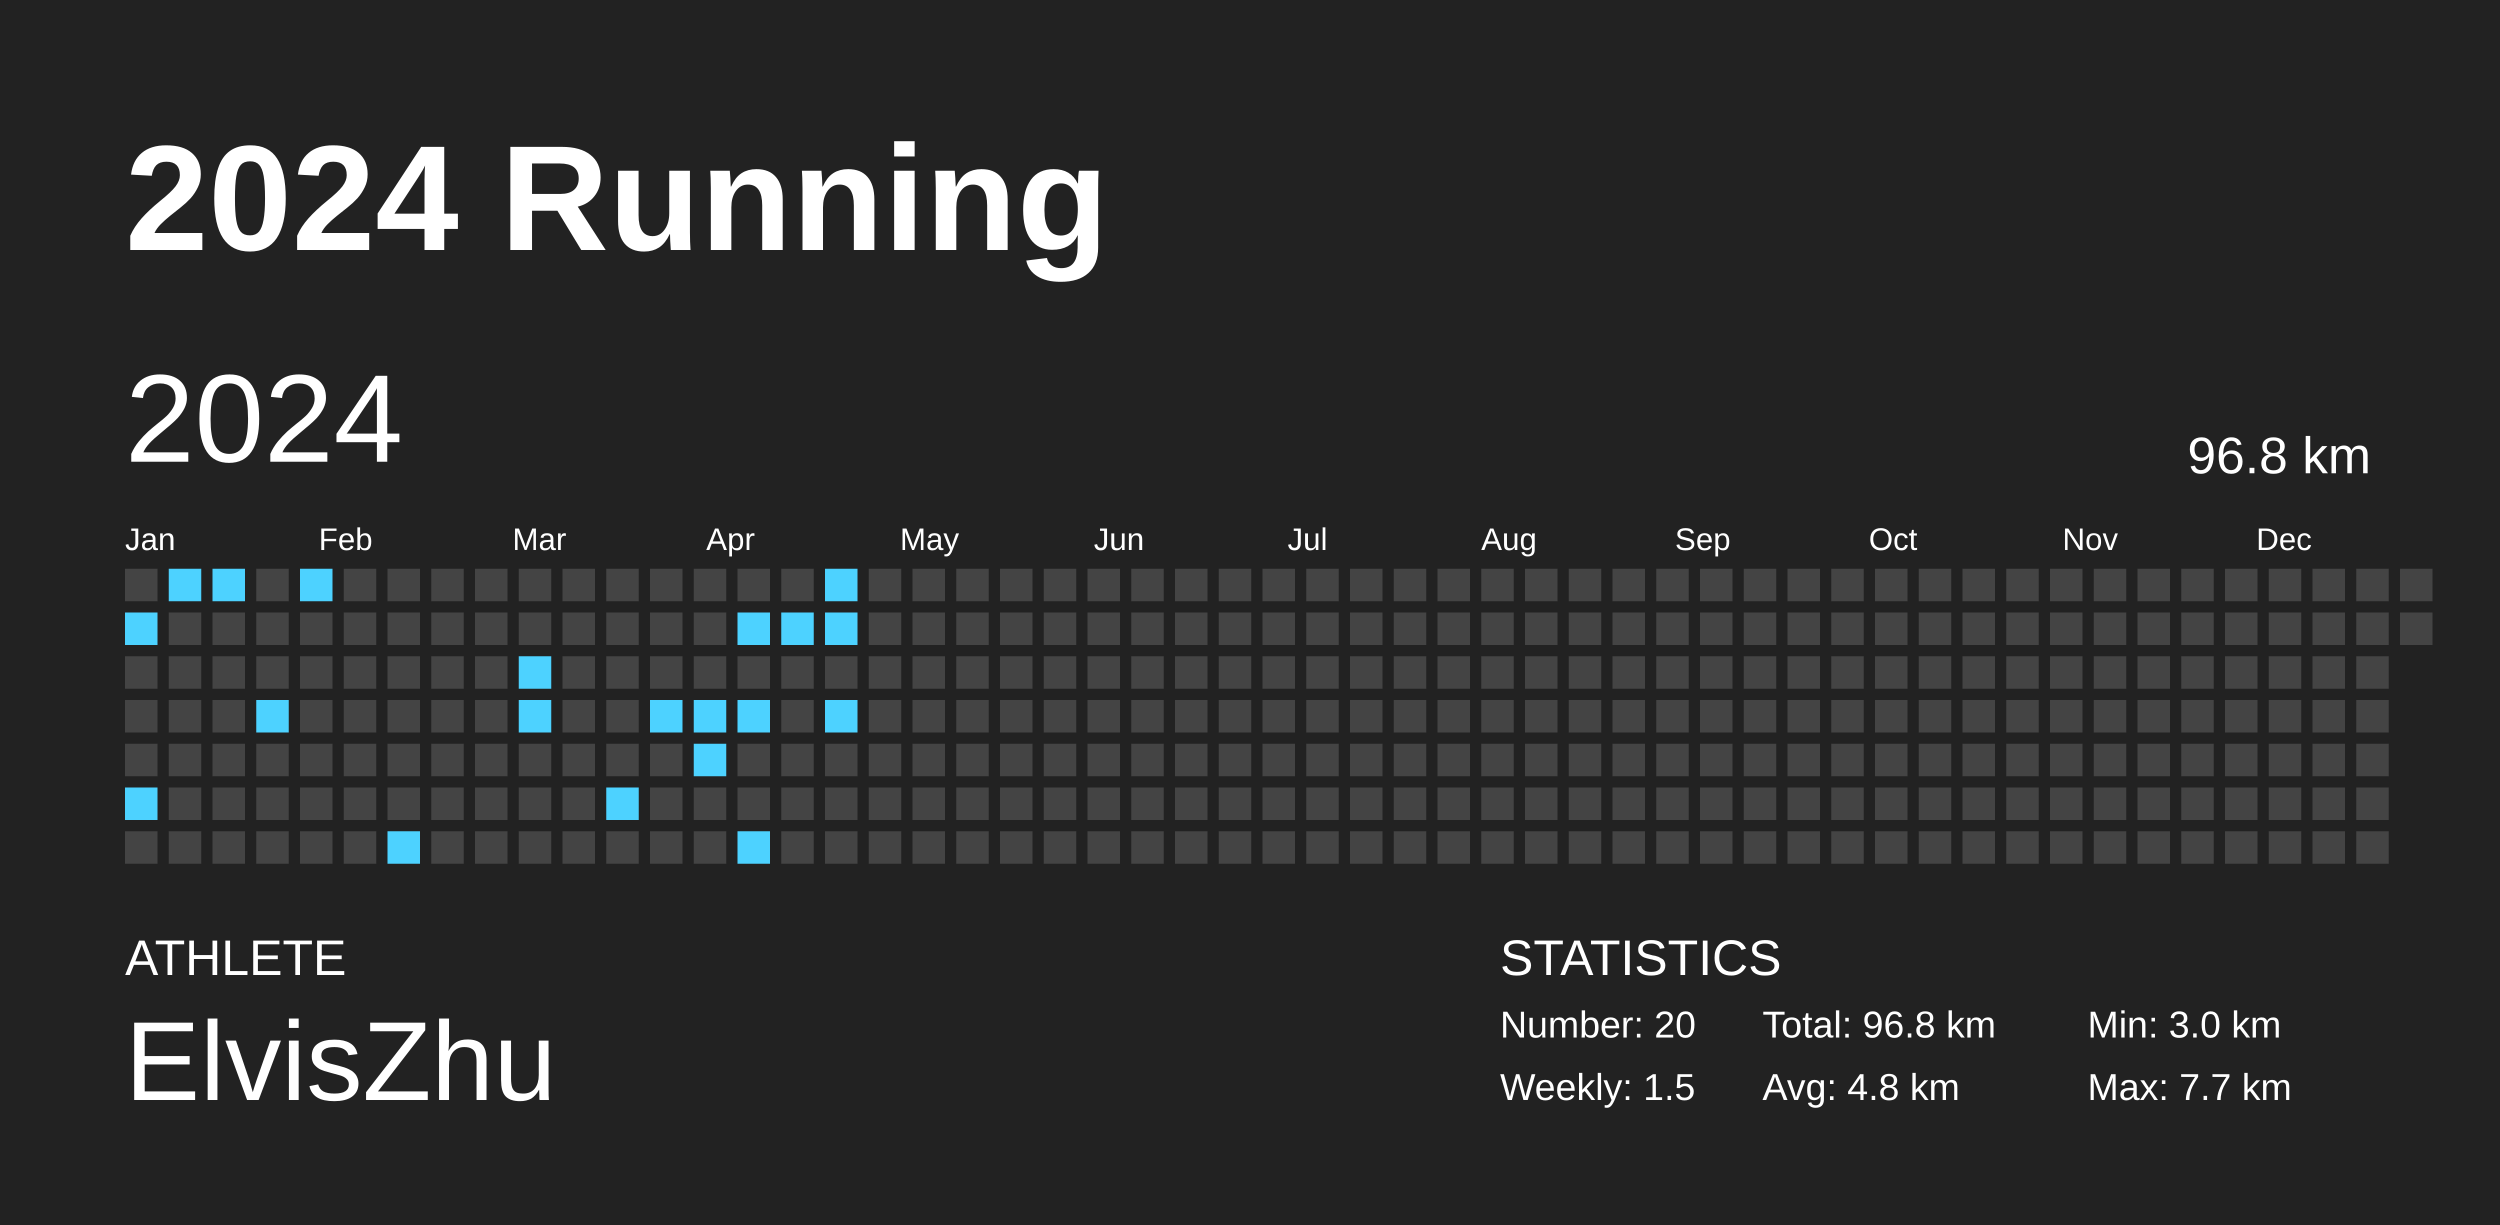
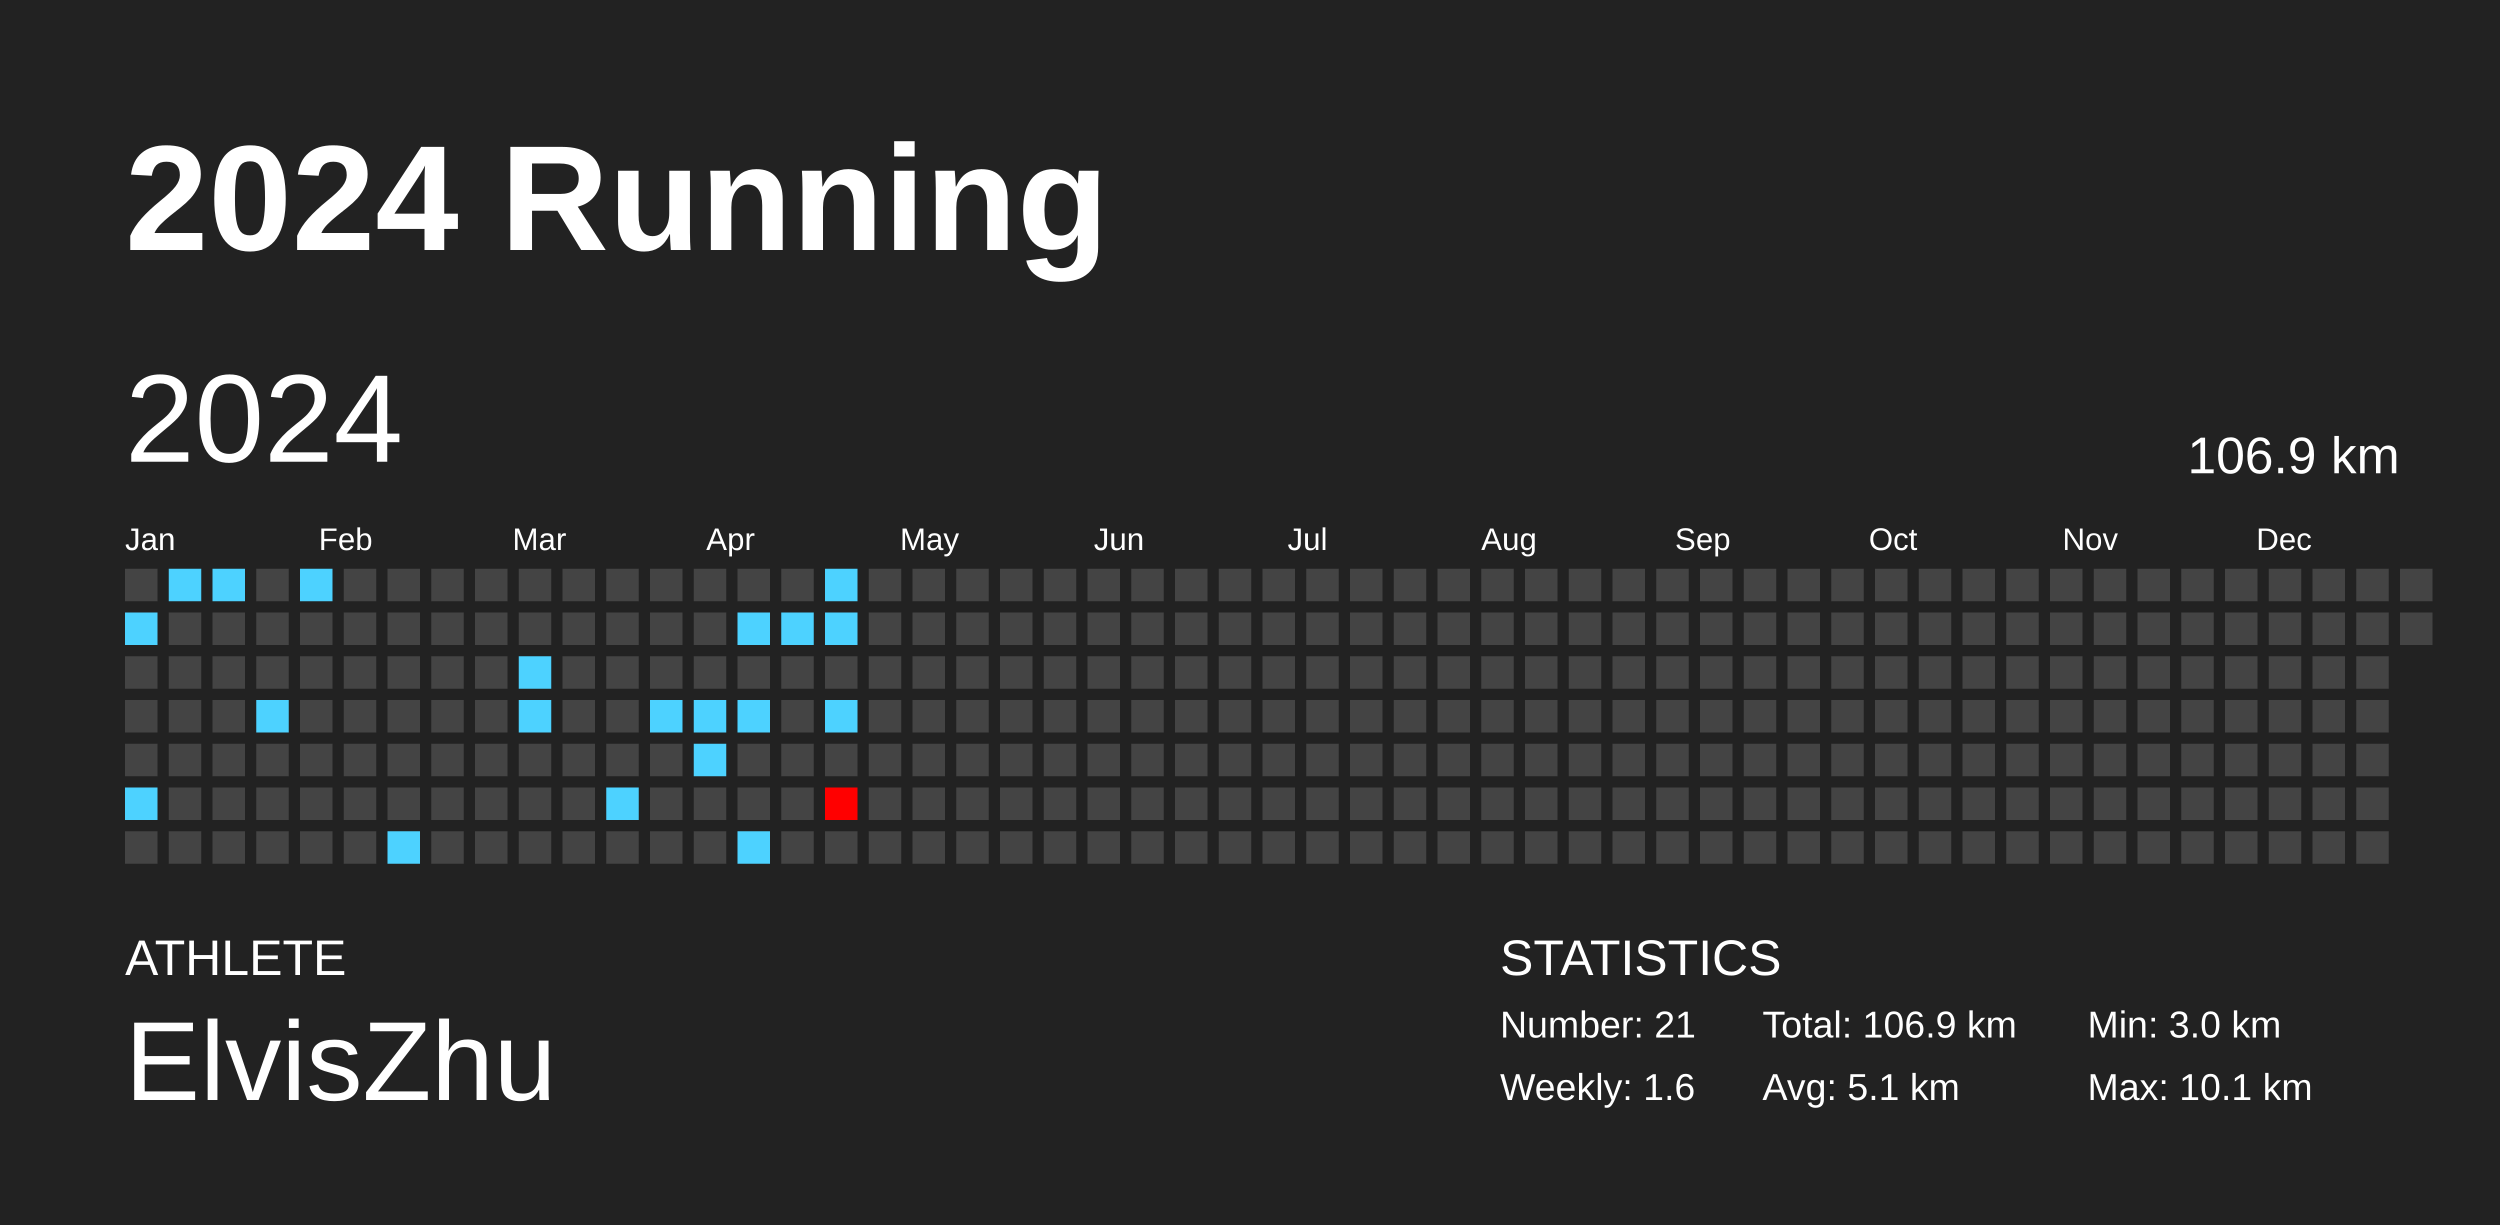
<svg xmlns="http://www.w3.org/2000/svg" baseProfile="full" height="98mm" version="1.1" viewBox="0,0,200,98" width="200mm">
  <defs />
  <rect fill="#222222" height="98" width="200" x="0" y="0" />
  <text fill="#FFFFFF" style="font-size:12px; font-family:Arial; font-weight:bold;" x="10" y="20">2024 Running</text>
  <text fill="#FFFFFF" style="font-size:4px; font-family:Arial" x="10" y="78">ATHLETE</text>
  <text fill="#FFFFFF" style="font-size:9px; font-family:Arial" x="10" y="88">ElvisZhu</text>
  <text fill="#FFFFFF" style="font-size:4px; font-family:Arial" x="120" y="78">STATISTICS</text>
-   <text fill="#FFFFFF" style="font-size:3px; font-family:Arial" x="120" y="83">Number: 20</text>
-   <text fill="#FFFFFF" style="font-size:3px; font-family:Arial" x="120" y="88">Weekly: 1.5</text>
-   <text fill="#FFFFFF" style="font-size:3px; font-family:Arial" x="141" y="83">Total: 96.8 km</text>
-   <text fill="#FFFFFF" style="font-size:3px; font-family:Arial" x="141" y="88">Avg: 4.8 km</text>
+   <text fill="#FFFFFF" style="font-size:3px; font-family:Arial" x="120" y="83">Number: 21</text>
+   <text fill="#FFFFFF" style="font-size:3px; font-family:Arial" x="120" y="88">Weekly: 1.6</text>
+   <text fill="#FFFFFF" style="font-size:3px; font-family:Arial" x="141" y="83">Total: 106.9 km</text>
+   <text fill="#FFFFFF" style="font-size:3px; font-family:Arial" x="141" y="88">Avg: 5.1 km</text>
  <text fill="#FFFFFF" style="font-size:3px; font-family:Arial" x="167" y="83">Min: 3.0 km</text>
-   <text fill="#FFFFFF" style="font-size:3px; font-family:Arial" x="167" y="88">Max: 7.7 km</text>
+   <text fill="#FFFFFF" style="font-size:3px; font-family:Arial" x="167" y="88">Max: 10.1 km</text>
  <text dominant-baseline="hanging" fill="#FFFFFF" style="font-size:10.0px; font-family:Arial;" x="10" y="30">2024</text>
-   <text dominant-baseline="hanging" fill="#FFFFFF" style="font-size:4.125px; font-family:Arial;" x="175" y="35">96.8 km</text>
+   <text dominant-baseline="hanging" fill="#FFFFFF" style="font-size:4.125px; font-family:Arial;" x="175" y="35">106.9 km</text>
  <text fill="#FFFFFF" style="font-size:2.5px; font-family:Arial" x="10.0" y="44">Jan</text>
  <text fill="#FFFFFF" style="font-size:2.5px; font-family:Arial" x="25.5" y="44">Feb</text>
  <text fill="#FFFFFF" style="font-size:2.5px; font-family:Arial" x="41.0" y="44">Mar</text>
  <text fill="#FFFFFF" style="font-size:2.5px; font-family:Arial" x="56.5" y="44">Apr</text>
  <text fill="#FFFFFF" style="font-size:2.5px; font-family:Arial" x="72.0" y="44">May</text>
  <text fill="#FFFFFF" style="font-size:2.5px; font-family:Arial" x="87.5" y="44">Jun</text>
  <text fill="#FFFFFF" style="font-size:2.5px; font-family:Arial" x="103.0" y="44">Jul</text>
  <text fill="#FFFFFF" style="font-size:2.5px; font-family:Arial" x="118.5" y="44">Aug</text>
  <text fill="#FFFFFF" style="font-size:2.5px; font-family:Arial" x="134.0" y="44">Sep</text>
  <text fill="#FFFFFF" style="font-size:2.5px; font-family:Arial" x="149.5" y="44">Oct</text>
  <text fill="#FFFFFF" style="font-size:2.5px; font-family:Arial" x="165.0" y="44">Nov</text>
  <text fill="#FFFFFF" style="font-size:2.5px; font-family:Arial" x="180.5" y="44">Dec</text>
  <rect fill="#444444" height="2.6" width="2.6" x="10.0" y="45.5" />
  <rect fill="#4dd2ff" height="2.6" width="2.6" x="10.0" y="49.0" />
  <rect fill="#444444" height="2.6" width="2.6" x="10.0" y="52.5" />
  <rect fill="#444444" height="2.6" width="2.6" x="10.0" y="56.0" />
  <rect fill="#444444" height="2.6" width="2.6" x="10.0" y="59.5" />
  <rect fill="#4dd2ff" height="2.6" width="2.6" x="10.0" y="63.0" />
  <rect fill="#444444" height="2.6" width="2.6" x="10.0" y="66.5" />
  <rect fill="#4dd2ff" height="2.6" width="2.6" x="13.5" y="45.5" />
  <rect fill="#444444" height="2.6" width="2.6" x="13.5" y="49.0" />
  <rect fill="#444444" height="2.6" width="2.6" x="13.5" y="52.5" />
  <rect fill="#444444" height="2.6" width="2.6" x="13.5" y="56.0" />
  <rect fill="#444444" height="2.6" width="2.6" x="13.5" y="59.5" />
  <rect fill="#444444" height="2.6" width="2.6" x="13.5" y="63.0" />
  <rect fill="#444444" height="2.6" width="2.6" x="13.5" y="66.5" />
  <rect fill="#4dd2ff" height="2.6" width="2.6" x="17.0" y="45.5" />
  <rect fill="#444444" height="2.6" width="2.6" x="17.0" y="49.0" />
  <rect fill="#444444" height="2.6" width="2.6" x="17.0" y="52.5" />
  <rect fill="#444444" height="2.6" width="2.6" x="17.0" y="56.0" />
  <rect fill="#444444" height="2.6" width="2.6" x="17.0" y="59.5" />
  <rect fill="#444444" height="2.6" width="2.6" x="17.0" y="63.0" />
  <rect fill="#444444" height="2.6" width="2.6" x="17.0" y="66.5" />
  <rect fill="#444444" height="2.6" width="2.6" x="20.5" y="45.5" />
  <rect fill="#444444" height="2.6" width="2.6" x="20.5" y="49.0" />
  <rect fill="#444444" height="2.6" width="2.6" x="20.5" y="52.5" />
  <rect fill="#4dd2ff" height="2.6" width="2.6" x="20.5" y="56.0" />
  <rect fill="#444444" height="2.6" width="2.6" x="20.5" y="59.5" />
  <rect fill="#444444" height="2.6" width="2.6" x="20.5" y="63.0" />
  <rect fill="#444444" height="2.6" width="2.6" x="20.5" y="66.5" />
  <rect fill="#4dd2ff" height="2.6" width="2.6" x="24.0" y="45.5" />
  <rect fill="#444444" height="2.6" width="2.6" x="24.0" y="49.0" />
  <rect fill="#444444" height="2.6" width="2.6" x="24.0" y="52.5" />
  <rect fill="#444444" height="2.6" width="2.6" x="24.0" y="56.0" />
  <rect fill="#444444" height="2.6" width="2.6" x="24.0" y="59.5" />
  <rect fill="#444444" height="2.6" width="2.6" x="24.0" y="63.0" />
  <rect fill="#444444" height="2.6" width="2.6" x="24.0" y="66.5" />
  <rect fill="#444444" height="2.6" width="2.6" x="27.5" y="45.5" />
  <rect fill="#444444" height="2.6" width="2.6" x="27.5" y="49.0" />
  <rect fill="#444444" height="2.6" width="2.6" x="27.5" y="52.5" />
  <rect fill="#444444" height="2.6" width="2.6" x="27.5" y="56.0" />
  <rect fill="#444444" height="2.6" width="2.6" x="27.5" y="59.5" />
  <rect fill="#444444" height="2.6" width="2.6" x="27.5" y="63.0" />
  <rect fill="#444444" height="2.6" width="2.6" x="27.5" y="66.5" />
  <rect fill="#444444" height="2.6" width="2.6" x="31.0" y="45.5" />
  <rect fill="#444444" height="2.6" width="2.6" x="31.0" y="49.0" />
  <rect fill="#444444" height="2.6" width="2.6" x="31.0" y="52.5" />
  <rect fill="#444444" height="2.6" width="2.6" x="31.0" y="56.0" />
  <rect fill="#444444" height="2.6" width="2.6" x="31.0" y="59.5" />
  <rect fill="#444444" height="2.6" width="2.6" x="31.0" y="63.0" />
  <rect fill="#4dd2ff" height="2.6" width="2.6" x="31.0" y="66.5" />
  <rect fill="#444444" height="2.6" width="2.6" x="34.5" y="45.5" />
  <rect fill="#444444" height="2.6" width="2.6" x="34.5" y="49.0" />
  <rect fill="#444444" height="2.6" width="2.6" x="34.5" y="52.5" />
  <rect fill="#444444" height="2.6" width="2.6" x="34.5" y="56.0" />
  <rect fill="#444444" height="2.6" width="2.6" x="34.5" y="59.5" />
  <rect fill="#444444" height="2.6" width="2.6" x="34.5" y="63.0" />
  <rect fill="#444444" height="2.6" width="2.6" x="34.5" y="66.5" />
  <rect fill="#444444" height="2.6" width="2.6" x="38.0" y="45.5" />
  <rect fill="#444444" height="2.6" width="2.6" x="38.0" y="49.0" />
  <rect fill="#444444" height="2.6" width="2.6" x="38.0" y="52.5" />
  <rect fill="#444444" height="2.6" width="2.6" x="38.0" y="56.0" />
  <rect fill="#444444" height="2.6" width="2.6" x="38.0" y="59.5" />
  <rect fill="#444444" height="2.6" width="2.6" x="38.0" y="63.0" />
  <rect fill="#444444" height="2.6" width="2.6" x="38.0" y="66.5" />
  <rect fill="#444444" height="2.6" width="2.6" x="41.5" y="45.5" />
  <rect fill="#444444" height="2.6" width="2.6" x="41.5" y="49.0" />
  <rect fill="#4dd2ff" height="2.6" width="2.6" x="41.5" y="52.5" />
  <rect fill="#4dd2ff" height="2.6" width="2.6" x="41.5" y="56.0" />
  <rect fill="#444444" height="2.6" width="2.6" x="41.5" y="59.5" />
  <rect fill="#444444" height="2.6" width="2.6" x="41.5" y="63.0" />
  <rect fill="#444444" height="2.6" width="2.6" x="41.5" y="66.5" />
  <rect fill="#444444" height="2.6" width="2.6" x="45.0" y="45.5" />
  <rect fill="#444444" height="2.6" width="2.6" x="45.0" y="49.0" />
  <rect fill="#444444" height="2.6" width="2.6" x="45.0" y="52.5" />
  <rect fill="#444444" height="2.6" width="2.6" x="45.0" y="56.0" />
  <rect fill="#444444" height="2.6" width="2.6" x="45.0" y="59.5" />
  <rect fill="#444444" height="2.6" width="2.6" x="45.0" y="63.0" />
  <rect fill="#444444" height="2.6" width="2.6" x="45.0" y="66.5" />
  <rect fill="#444444" height="2.6" width="2.6" x="48.5" y="45.5" />
  <rect fill="#444444" height="2.6" width="2.6" x="48.5" y="49.0" />
  <rect fill="#444444" height="2.6" width="2.6" x="48.5" y="52.5" />
  <rect fill="#444444" height="2.6" width="2.6" x="48.5" y="56.0" />
  <rect fill="#444444" height="2.6" width="2.6" x="48.5" y="59.5" />
  <rect fill="#4dd2ff" height="2.6" width="2.6" x="48.5" y="63.0" />
  <rect fill="#444444" height="2.6" width="2.6" x="48.5" y="66.5" />
  <rect fill="#444444" height="2.6" width="2.6" x="52.0" y="45.5" />
  <rect fill="#444444" height="2.6" width="2.6" x="52.0" y="49.0" />
  <rect fill="#444444" height="2.6" width="2.6" x="52.0" y="52.5" />
  <rect fill="#4dd2ff" height="2.6" width="2.6" x="52.0" y="56.0" />
  <rect fill="#444444" height="2.6" width="2.6" x="52.0" y="59.5" />
  <rect fill="#444444" height="2.6" width="2.6" x="52.0" y="63.0" />
  <rect fill="#444444" height="2.6" width="2.6" x="52.0" y="66.5" />
  <rect fill="#444444" height="2.6" width="2.6" x="55.5" y="45.5" />
  <rect fill="#444444" height="2.6" width="2.6" x="55.5" y="49.0" />
  <rect fill="#444444" height="2.6" width="2.6" x="55.5" y="52.5" />
  <rect fill="#4dd2ff" height="2.6" width="2.6" x="55.5" y="56.0" />
  <rect fill="#4dd2ff" height="2.6" width="2.6" x="55.5" y="59.5" />
  <rect fill="#444444" height="2.6" width="2.6" x="55.5" y="63.0" />
  <rect fill="#444444" height="2.6" width="2.6" x="55.5" y="66.5" />
  <rect fill="#444444" height="2.6" width="2.6" x="59.0" y="45.5" />
  <rect fill="#4dd2ff" height="2.6" width="2.6" x="59.0" y="49.0" />
  <rect fill="#444444" height="2.6" width="2.6" x="59.0" y="52.5" />
  <rect fill="#4dd2ff" height="2.6" width="2.6" x="59.0" y="56.0" />
  <rect fill="#444444" height="2.6" width="2.6" x="59.0" y="59.5" />
  <rect fill="#444444" height="2.6" width="2.6" x="59.0" y="63.0" />
  <rect fill="#4dd2ff" height="2.6" width="2.6" x="59.0" y="66.5" />
  <rect fill="#444444" height="2.6" width="2.6" x="62.5" y="45.5" />
  <rect fill="#4dd2ff" height="2.6" width="2.6" x="62.5" y="49.0" />
  <rect fill="#444444" height="2.6" width="2.6" x="62.5" y="52.5" />
  <rect fill="#444444" height="2.6" width="2.6" x="62.5" y="56.0" />
  <rect fill="#444444" height="2.6" width="2.6" x="62.5" y="59.5" />
  <rect fill="#444444" height="2.6" width="2.6" x="62.5" y="63.0" />
  <rect fill="#444444" height="2.6" width="2.6" x="62.5" y="66.5" />
  <rect fill="#4dd2ff" height="2.6" width="2.6" x="66.0" y="45.5" />
  <rect fill="#4dd2ff" height="2.6" width="2.6" x="66.0" y="49.0" />
  <rect fill="#444444" height="2.6" width="2.6" x="66.0" y="52.5" />
  <rect fill="#4dd2ff" height="2.6" width="2.6" x="66.0" y="56.0" />
  <rect fill="#444444" height="2.6" width="2.6" x="66.0" y="59.5" />
-   <rect fill="#444444" height="2.6" width="2.6" x="66.0" y="63.0" />
+   <rect fill="#ff0000" height="2.6" width="2.6" x="66.0" y="63.0" />
  <rect fill="#444444" height="2.6" width="2.6" x="66.0" y="66.5" />
  <rect fill="#444444" height="2.6" width="2.6" x="69.5" y="45.5" />
  <rect fill="#444444" height="2.6" width="2.6" x="69.5" y="49.0" />
  <rect fill="#444444" height="2.6" width="2.6" x="69.5" y="52.5" />
  <rect fill="#444444" height="2.6" width="2.6" x="69.5" y="56.0" />
  <rect fill="#444444" height="2.6" width="2.6" x="69.5" y="59.5" />
  <rect fill="#444444" height="2.6" width="2.6" x="69.5" y="63.0" />
  <rect fill="#444444" height="2.6" width="2.6" x="69.5" y="66.5" />
  <rect fill="#444444" height="2.6" width="2.6" x="73.0" y="45.5" />
  <rect fill="#444444" height="2.6" width="2.6" x="73.0" y="49.0" />
  <rect fill="#444444" height="2.6" width="2.6" x="73.0" y="52.5" />
  <rect fill="#444444" height="2.6" width="2.6" x="73.0" y="56.0" />
  <rect fill="#444444" height="2.6" width="2.6" x="73.0" y="59.5" />
  <rect fill="#444444" height="2.6" width="2.6" x="73.0" y="63.0" />
  <rect fill="#444444" height="2.6" width="2.6" x="73.0" y="66.5" />
  <rect fill="#444444" height="2.6" width="2.6" x="76.5" y="45.5" />
  <rect fill="#444444" height="2.6" width="2.6" x="76.5" y="49.0" />
  <rect fill="#444444" height="2.6" width="2.6" x="76.5" y="52.5" />
  <rect fill="#444444" height="2.6" width="2.6" x="76.5" y="56.0" />
  <rect fill="#444444" height="2.6" width="2.6" x="76.5" y="59.5" />
  <rect fill="#444444" height="2.6" width="2.6" x="76.5" y="63.0" />
  <rect fill="#444444" height="2.6" width="2.6" x="76.5" y="66.5" />
  <rect fill="#444444" height="2.6" width="2.6" x="80.0" y="45.5" />
  <rect fill="#444444" height="2.6" width="2.6" x="80.0" y="49.0" />
  <rect fill="#444444" height="2.6" width="2.6" x="80.0" y="52.5" />
  <rect fill="#444444" height="2.6" width="2.6" x="80.0" y="56.0" />
  <rect fill="#444444" height="2.6" width="2.6" x="80.0" y="59.5" />
  <rect fill="#444444" height="2.6" width="2.6" x="80.0" y="63.0" />
  <rect fill="#444444" height="2.6" width="2.6" x="80.0" y="66.5" />
  <rect fill="#444444" height="2.6" width="2.6" x="83.5" y="45.5" />
  <rect fill="#444444" height="2.6" width="2.6" x="83.5" y="49.0" />
  <rect fill="#444444" height="2.6" width="2.6" x="83.5" y="52.5" />
  <rect fill="#444444" height="2.6" width="2.6" x="83.5" y="56.0" />
  <rect fill="#444444" height="2.6" width="2.6" x="83.5" y="59.5" />
  <rect fill="#444444" height="2.6" width="2.6" x="83.5" y="63.0" />
  <rect fill="#444444" height="2.6" width="2.6" x="83.5" y="66.5" />
  <rect fill="#444444" height="2.6" width="2.6" x="87.0" y="45.5" />
  <rect fill="#444444" height="2.6" width="2.6" x="87.0" y="49.0" />
  <rect fill="#444444" height="2.6" width="2.6" x="87.0" y="52.5" />
  <rect fill="#444444" height="2.6" width="2.6" x="87.0" y="56.0" />
  <rect fill="#444444" height="2.6" width="2.6" x="87.0" y="59.5" />
  <rect fill="#444444" height="2.6" width="2.6" x="87.0" y="63.0" />
  <rect fill="#444444" height="2.6" width="2.6" x="87.0" y="66.5" />
  <rect fill="#444444" height="2.6" width="2.6" x="90.5" y="45.5" />
  <rect fill="#444444" height="2.6" width="2.6" x="90.5" y="49.0" />
  <rect fill="#444444" height="2.6" width="2.6" x="90.5" y="52.5" />
  <rect fill="#444444" height="2.6" width="2.6" x="90.5" y="56.0" />
  <rect fill="#444444" height="2.6" width="2.6" x="90.5" y="59.5" />
  <rect fill="#444444" height="2.6" width="2.6" x="90.5" y="63.0" />
  <rect fill="#444444" height="2.6" width="2.6" x="90.5" y="66.5" />
  <rect fill="#444444" height="2.6" width="2.6" x="94.0" y="45.5" />
  <rect fill="#444444" height="2.6" width="2.6" x="94.0" y="49.0" />
  <rect fill="#444444" height="2.6" width="2.6" x="94.0" y="52.5" />
  <rect fill="#444444" height="2.6" width="2.6" x="94.0" y="56.0" />
  <rect fill="#444444" height="2.6" width="2.6" x="94.0" y="59.5" />
  <rect fill="#444444" height="2.6" width="2.6" x="94.0" y="63.0" />
  <rect fill="#444444" height="2.6" width="2.6" x="94.0" y="66.5" />
  <rect fill="#444444" height="2.6" width="2.6" x="97.5" y="45.5" />
  <rect fill="#444444" height="2.6" width="2.6" x="97.5" y="49.0" />
  <rect fill="#444444" height="2.6" width="2.6" x="97.5" y="52.5" />
  <rect fill="#444444" height="2.6" width="2.6" x="97.5" y="56.0" />
  <rect fill="#444444" height="2.6" width="2.6" x="97.5" y="59.5" />
  <rect fill="#444444" height="2.6" width="2.6" x="97.5" y="63.0" />
  <rect fill="#444444" height="2.6" width="2.6" x="97.5" y="66.5" />
  <rect fill="#444444" height="2.6" width="2.6" x="101.0" y="45.5" />
  <rect fill="#444444" height="2.6" width="2.6" x="101.0" y="49.0" />
  <rect fill="#444444" height="2.6" width="2.6" x="101.0" y="52.5" />
  <rect fill="#444444" height="2.6" width="2.6" x="101.0" y="56.0" />
  <rect fill="#444444" height="2.6" width="2.6" x="101.0" y="59.5" />
  <rect fill="#444444" height="2.6" width="2.6" x="101.0" y="63.0" />
  <rect fill="#444444" height="2.6" width="2.6" x="101.0" y="66.5" />
  <rect fill="#444444" height="2.6" width="2.6" x="104.5" y="45.5" />
  <rect fill="#444444" height="2.6" width="2.6" x="104.5" y="49.0" />
  <rect fill="#444444" height="2.6" width="2.6" x="104.5" y="52.5" />
  <rect fill="#444444" height="2.6" width="2.6" x="104.5" y="56.0" />
  <rect fill="#444444" height="2.6" width="2.6" x="104.5" y="59.5" />
  <rect fill="#444444" height="2.6" width="2.6" x="104.5" y="63.0" />
  <rect fill="#444444" height="2.6" width="2.6" x="104.5" y="66.5" />
  <rect fill="#444444" height="2.6" width="2.6" x="108.0" y="45.5" />
  <rect fill="#444444" height="2.6" width="2.6" x="108.0" y="49.0" />
  <rect fill="#444444" height="2.6" width="2.6" x="108.0" y="52.5" />
  <rect fill="#444444" height="2.6" width="2.6" x="108.0" y="56.0" />
  <rect fill="#444444" height="2.6" width="2.6" x="108.0" y="59.5" />
  <rect fill="#444444" height="2.6" width="2.6" x="108.0" y="63.0" />
  <rect fill="#444444" height="2.6" width="2.6" x="108.0" y="66.5" />
  <rect fill="#444444" height="2.6" width="2.6" x="111.5" y="45.5" />
  <rect fill="#444444" height="2.6" width="2.6" x="111.5" y="49.0" />
  <rect fill="#444444" height="2.6" width="2.6" x="111.5" y="52.5" />
  <rect fill="#444444" height="2.6" width="2.6" x="111.5" y="56.0" />
  <rect fill="#444444" height="2.6" width="2.6" x="111.5" y="59.5" />
  <rect fill="#444444" height="2.6" width="2.6" x="111.5" y="63.0" />
  <rect fill="#444444" height="2.6" width="2.6" x="111.5" y="66.5" />
  <rect fill="#444444" height="2.6" width="2.6" x="115.0" y="45.5" />
  <rect fill="#444444" height="2.6" width="2.6" x="115.0" y="49.0" />
  <rect fill="#444444" height="2.6" width="2.6" x="115.0" y="52.5" />
  <rect fill="#444444" height="2.6" width="2.6" x="115.0" y="56.0" />
  <rect fill="#444444" height="2.6" width="2.6" x="115.0" y="59.5" />
  <rect fill="#444444" height="2.6" width="2.6" x="115.0" y="63.0" />
  <rect fill="#444444" height="2.6" width="2.6" x="115.0" y="66.5" />
  <rect fill="#444444" height="2.6" width="2.6" x="118.5" y="45.5" />
  <rect fill="#444444" height="2.6" width="2.6" x="118.5" y="49.0" />
  <rect fill="#444444" height="2.6" width="2.6" x="118.5" y="52.5" />
  <rect fill="#444444" height="2.6" width="2.6" x="118.5" y="56.0" />
  <rect fill="#444444" height="2.6" width="2.6" x="118.5" y="59.5" />
  <rect fill="#444444" height="2.6" width="2.6" x="118.5" y="63.0" />
  <rect fill="#444444" height="2.6" width="2.6" x="118.5" y="66.5" />
  <rect fill="#444444" height="2.6" width="2.6" x="122.0" y="45.5" />
  <rect fill="#444444" height="2.6" width="2.6" x="122.0" y="49.0" />
  <rect fill="#444444" height="2.6" width="2.6" x="122.0" y="52.5" />
  <rect fill="#444444" height="2.6" width="2.6" x="122.0" y="56.0" />
  <rect fill="#444444" height="2.6" width="2.6" x="122.0" y="59.5" />
  <rect fill="#444444" height="2.6" width="2.6" x="122.0" y="63.0" />
  <rect fill="#444444" height="2.6" width="2.6" x="122.0" y="66.5" />
  <rect fill="#444444" height="2.6" width="2.6" x="125.5" y="45.5" />
  <rect fill="#444444" height="2.6" width="2.6" x="125.5" y="49.0" />
  <rect fill="#444444" height="2.6" width="2.6" x="125.5" y="52.5" />
  <rect fill="#444444" height="2.6" width="2.6" x="125.5" y="56.0" />
  <rect fill="#444444" height="2.6" width="2.6" x="125.5" y="59.5" />
  <rect fill="#444444" height="2.6" width="2.6" x="125.5" y="63.0" />
  <rect fill="#444444" height="2.6" width="2.6" x="125.5" y="66.5" />
  <rect fill="#444444" height="2.6" width="2.6" x="129.0" y="45.5" />
  <rect fill="#444444" height="2.6" width="2.6" x="129.0" y="49.0" />
  <rect fill="#444444" height="2.6" width="2.6" x="129.0" y="52.5" />
  <rect fill="#444444" height="2.6" width="2.6" x="129.0" y="56.0" />
  <rect fill="#444444" height="2.6" width="2.6" x="129.0" y="59.5" />
  <rect fill="#444444" height="2.6" width="2.6" x="129.0" y="63.0" />
  <rect fill="#444444" height="2.6" width="2.6" x="129.0" y="66.5" />
  <rect fill="#444444" height="2.6" width="2.6" x="132.5" y="45.5" />
  <rect fill="#444444" height="2.6" width="2.6" x="132.5" y="49.0" />
  <rect fill="#444444" height="2.6" width="2.6" x="132.5" y="52.5" />
  <rect fill="#444444" height="2.6" width="2.6" x="132.5" y="56.0" />
  <rect fill="#444444" height="2.6" width="2.6" x="132.5" y="59.5" />
  <rect fill="#444444" height="2.6" width="2.6" x="132.5" y="63.0" />
  <rect fill="#444444" height="2.6" width="2.6" x="132.5" y="66.5" />
  <rect fill="#444444" height="2.6" width="2.6" x="136.0" y="45.5" />
  <rect fill="#444444" height="2.6" width="2.6" x="136.0" y="49.0" />
  <rect fill="#444444" height="2.6" width="2.6" x="136.0" y="52.5" />
  <rect fill="#444444" height="2.6" width="2.6" x="136.0" y="56.0" />
  <rect fill="#444444" height="2.6" width="2.6" x="136.0" y="59.5" />
  <rect fill="#444444" height="2.6" width="2.6" x="136.0" y="63.0" />
  <rect fill="#444444" height="2.6" width="2.6" x="136.0" y="66.5" />
  <rect fill="#444444" height="2.6" width="2.6" x="139.5" y="45.5" />
  <rect fill="#444444" height="2.6" width="2.6" x="139.5" y="49.0" />
  <rect fill="#444444" height="2.6" width="2.6" x="139.5" y="52.5" />
  <rect fill="#444444" height="2.6" width="2.6" x="139.5" y="56.0" />
  <rect fill="#444444" height="2.6" width="2.6" x="139.5" y="59.5" />
  <rect fill="#444444" height="2.6" width="2.6" x="139.5" y="63.0" />
  <rect fill="#444444" height="2.6" width="2.6" x="139.5" y="66.5" />
  <rect fill="#444444" height="2.6" width="2.6" x="143.0" y="45.5" />
  <rect fill="#444444" height="2.6" width="2.6" x="143.0" y="49.0" />
  <rect fill="#444444" height="2.6" width="2.6" x="143.0" y="52.5" />
  <rect fill="#444444" height="2.6" width="2.6" x="143.0" y="56.0" />
  <rect fill="#444444" height="2.6" width="2.6" x="143.0" y="59.5" />
  <rect fill="#444444" height="2.6" width="2.6" x="143.0" y="63.0" />
  <rect fill="#444444" height="2.6" width="2.6" x="143.0" y="66.5" />
  <rect fill="#444444" height="2.6" width="2.6" x="146.5" y="45.5" />
  <rect fill="#444444" height="2.6" width="2.6" x="146.5" y="49.0" />
  <rect fill="#444444" height="2.6" width="2.6" x="146.5" y="52.5" />
  <rect fill="#444444" height="2.6" width="2.6" x="146.5" y="56.0" />
  <rect fill="#444444" height="2.6" width="2.6" x="146.5" y="59.5" />
  <rect fill="#444444" height="2.6" width="2.6" x="146.5" y="63.0" />
  <rect fill="#444444" height="2.6" width="2.6" x="146.5" y="66.5" />
  <rect fill="#444444" height="2.6" width="2.6" x="150.0" y="45.5" />
  <rect fill="#444444" height="2.6" width="2.6" x="150.0" y="49.0" />
  <rect fill="#444444" height="2.6" width="2.6" x="150.0" y="52.5" />
  <rect fill="#444444" height="2.6" width="2.6" x="150.0" y="56.0" />
  <rect fill="#444444" height="2.6" width="2.6" x="150.0" y="59.5" />
  <rect fill="#444444" height="2.6" width="2.6" x="150.0" y="63.0" />
  <rect fill="#444444" height="2.6" width="2.6" x="150.0" y="66.5" />
  <rect fill="#444444" height="2.6" width="2.6" x="153.5" y="45.5" />
  <rect fill="#444444" height="2.6" width="2.6" x="153.5" y="49.0" />
  <rect fill="#444444" height="2.6" width="2.6" x="153.5" y="52.5" />
  <rect fill="#444444" height="2.6" width="2.6" x="153.5" y="56.0" />
  <rect fill="#444444" height="2.6" width="2.6" x="153.5" y="59.5" />
  <rect fill="#444444" height="2.6" width="2.6" x="153.5" y="63.0" />
  <rect fill="#444444" height="2.6" width="2.6" x="153.5" y="66.5" />
  <rect fill="#444444" height="2.6" width="2.6" x="157.0" y="45.5" />
  <rect fill="#444444" height="2.6" width="2.6" x="157.0" y="49.0" />
  <rect fill="#444444" height="2.6" width="2.6" x="157.0" y="52.5" />
  <rect fill="#444444" height="2.6" width="2.6" x="157.0" y="56.0" />
  <rect fill="#444444" height="2.6" width="2.6" x="157.0" y="59.5" />
  <rect fill="#444444" height="2.6" width="2.6" x="157.0" y="63.0" />
  <rect fill="#444444" height="2.6" width="2.6" x="157.0" y="66.5" />
  <rect fill="#444444" height="2.6" width="2.6" x="160.5" y="45.5" />
  <rect fill="#444444" height="2.6" width="2.6" x="160.5" y="49.0" />
  <rect fill="#444444" height="2.6" width="2.6" x="160.5" y="52.5" />
  <rect fill="#444444" height="2.6" width="2.6" x="160.5" y="56.0" />
  <rect fill="#444444" height="2.6" width="2.6" x="160.5" y="59.5" />
  <rect fill="#444444" height="2.6" width="2.6" x="160.5" y="63.0" />
  <rect fill="#444444" height="2.6" width="2.6" x="160.5" y="66.5" />
  <rect fill="#444444" height="2.6" width="2.6" x="164.0" y="45.5" />
  <rect fill="#444444" height="2.6" width="2.6" x="164.0" y="49.0" />
  <rect fill="#444444" height="2.6" width="2.6" x="164.0" y="52.5" />
  <rect fill="#444444" height="2.6" width="2.6" x="164.0" y="56.0" />
  <rect fill="#444444" height="2.6" width="2.6" x="164.0" y="59.5" />
  <rect fill="#444444" height="2.6" width="2.6" x="164.0" y="63.0" />
  <rect fill="#444444" height="2.6" width="2.6" x="164.0" y="66.5" />
  <rect fill="#444444" height="2.6" width="2.6" x="167.5" y="45.5" />
  <rect fill="#444444" height="2.6" width="2.6" x="167.5" y="49.0" />
  <rect fill="#444444" height="2.6" width="2.6" x="167.5" y="52.5" />
  <rect fill="#444444" height="2.6" width="2.6" x="167.5" y="56.0" />
  <rect fill="#444444" height="2.6" width="2.6" x="167.5" y="59.5" />
  <rect fill="#444444" height="2.6" width="2.6" x="167.5" y="63.0" />
  <rect fill="#444444" height="2.6" width="2.6" x="167.5" y="66.5" />
  <rect fill="#444444" height="2.6" width="2.6" x="171.0" y="45.5" />
  <rect fill="#444444" height="2.6" width="2.6" x="171.0" y="49.0" />
  <rect fill="#444444" height="2.6" width="2.6" x="171.0" y="52.5" />
  <rect fill="#444444" height="2.6" width="2.6" x="171.0" y="56.0" />
  <rect fill="#444444" height="2.6" width="2.6" x="171.0" y="59.5" />
  <rect fill="#444444" height="2.6" width="2.6" x="171.0" y="63.0" />
  <rect fill="#444444" height="2.6" width="2.6" x="171.0" y="66.5" />
  <rect fill="#444444" height="2.6" width="2.6" x="174.5" y="45.5" />
  <rect fill="#444444" height="2.6" width="2.6" x="174.5" y="49.0" />
  <rect fill="#444444" height="2.6" width="2.6" x="174.5" y="52.5" />
  <rect fill="#444444" height="2.6" width="2.6" x="174.5" y="56.0" />
  <rect fill="#444444" height="2.6" width="2.6" x="174.5" y="59.5" />
  <rect fill="#444444" height="2.6" width="2.6" x="174.5" y="63.0" />
  <rect fill="#444444" height="2.6" width="2.6" x="174.5" y="66.5" />
  <rect fill="#444444" height="2.6" width="2.6" x="178.0" y="45.5" />
  <rect fill="#444444" height="2.6" width="2.6" x="178.0" y="49.0" />
  <rect fill="#444444" height="2.6" width="2.6" x="178.0" y="52.5" />
  <rect fill="#444444" height="2.6" width="2.6" x="178.0" y="56.0" />
  <rect fill="#444444" height="2.6" width="2.6" x="178.0" y="59.5" />
  <rect fill="#444444" height="2.6" width="2.6" x="178.0" y="63.0" />
  <rect fill="#444444" height="2.6" width="2.6" x="178.0" y="66.5" />
  <rect fill="#444444" height="2.6" width="2.6" x="181.5" y="45.5" />
  <rect fill="#444444" height="2.6" width="2.6" x="181.5" y="49.0" />
  <rect fill="#444444" height="2.6" width="2.6" x="181.5" y="52.5" />
  <rect fill="#444444" height="2.6" width="2.6" x="181.5" y="56.0" />
  <rect fill="#444444" height="2.6" width="2.6" x="181.5" y="59.5" />
  <rect fill="#444444" height="2.6" width="2.6" x="181.5" y="63.0" />
  <rect fill="#444444" height="2.6" width="2.6" x="181.5" y="66.5" />
  <rect fill="#444444" height="2.6" width="2.6" x="185.0" y="45.5" />
  <rect fill="#444444" height="2.6" width="2.6" x="185.0" y="49.0" />
  <rect fill="#444444" height="2.6" width="2.6" x="185.0" y="52.5" />
  <rect fill="#444444" height="2.6" width="2.6" x="185.0" y="56.0" />
  <rect fill="#444444" height="2.6" width="2.6" x="185.0" y="59.5" />
  <rect fill="#444444" height="2.6" width="2.6" x="185.0" y="63.0" />
  <rect fill="#444444" height="2.6" width="2.6" x="185.0" y="66.5" />
  <rect fill="#444444" height="2.6" width="2.6" x="188.5" y="45.5" />
  <rect fill="#444444" height="2.6" width="2.6" x="188.5" y="49.0" />
  <rect fill="#444444" height="2.6" width="2.6" x="188.5" y="52.5" />
  <rect fill="#444444" height="2.6" width="2.6" x="188.5" y="56.0" />
  <rect fill="#444444" height="2.6" width="2.6" x="188.5" y="59.5" />
  <rect fill="#444444" height="2.6" width="2.6" x="188.5" y="63.0" />
  <rect fill="#444444" height="2.6" width="2.6" x="188.5" y="66.5" />
  <rect fill="#444444" height="2.6" width="2.6" x="192.0" y="45.5" />
  <rect fill="#444444" height="2.6" width="2.6" x="192.0" y="49.0" />
</svg>
